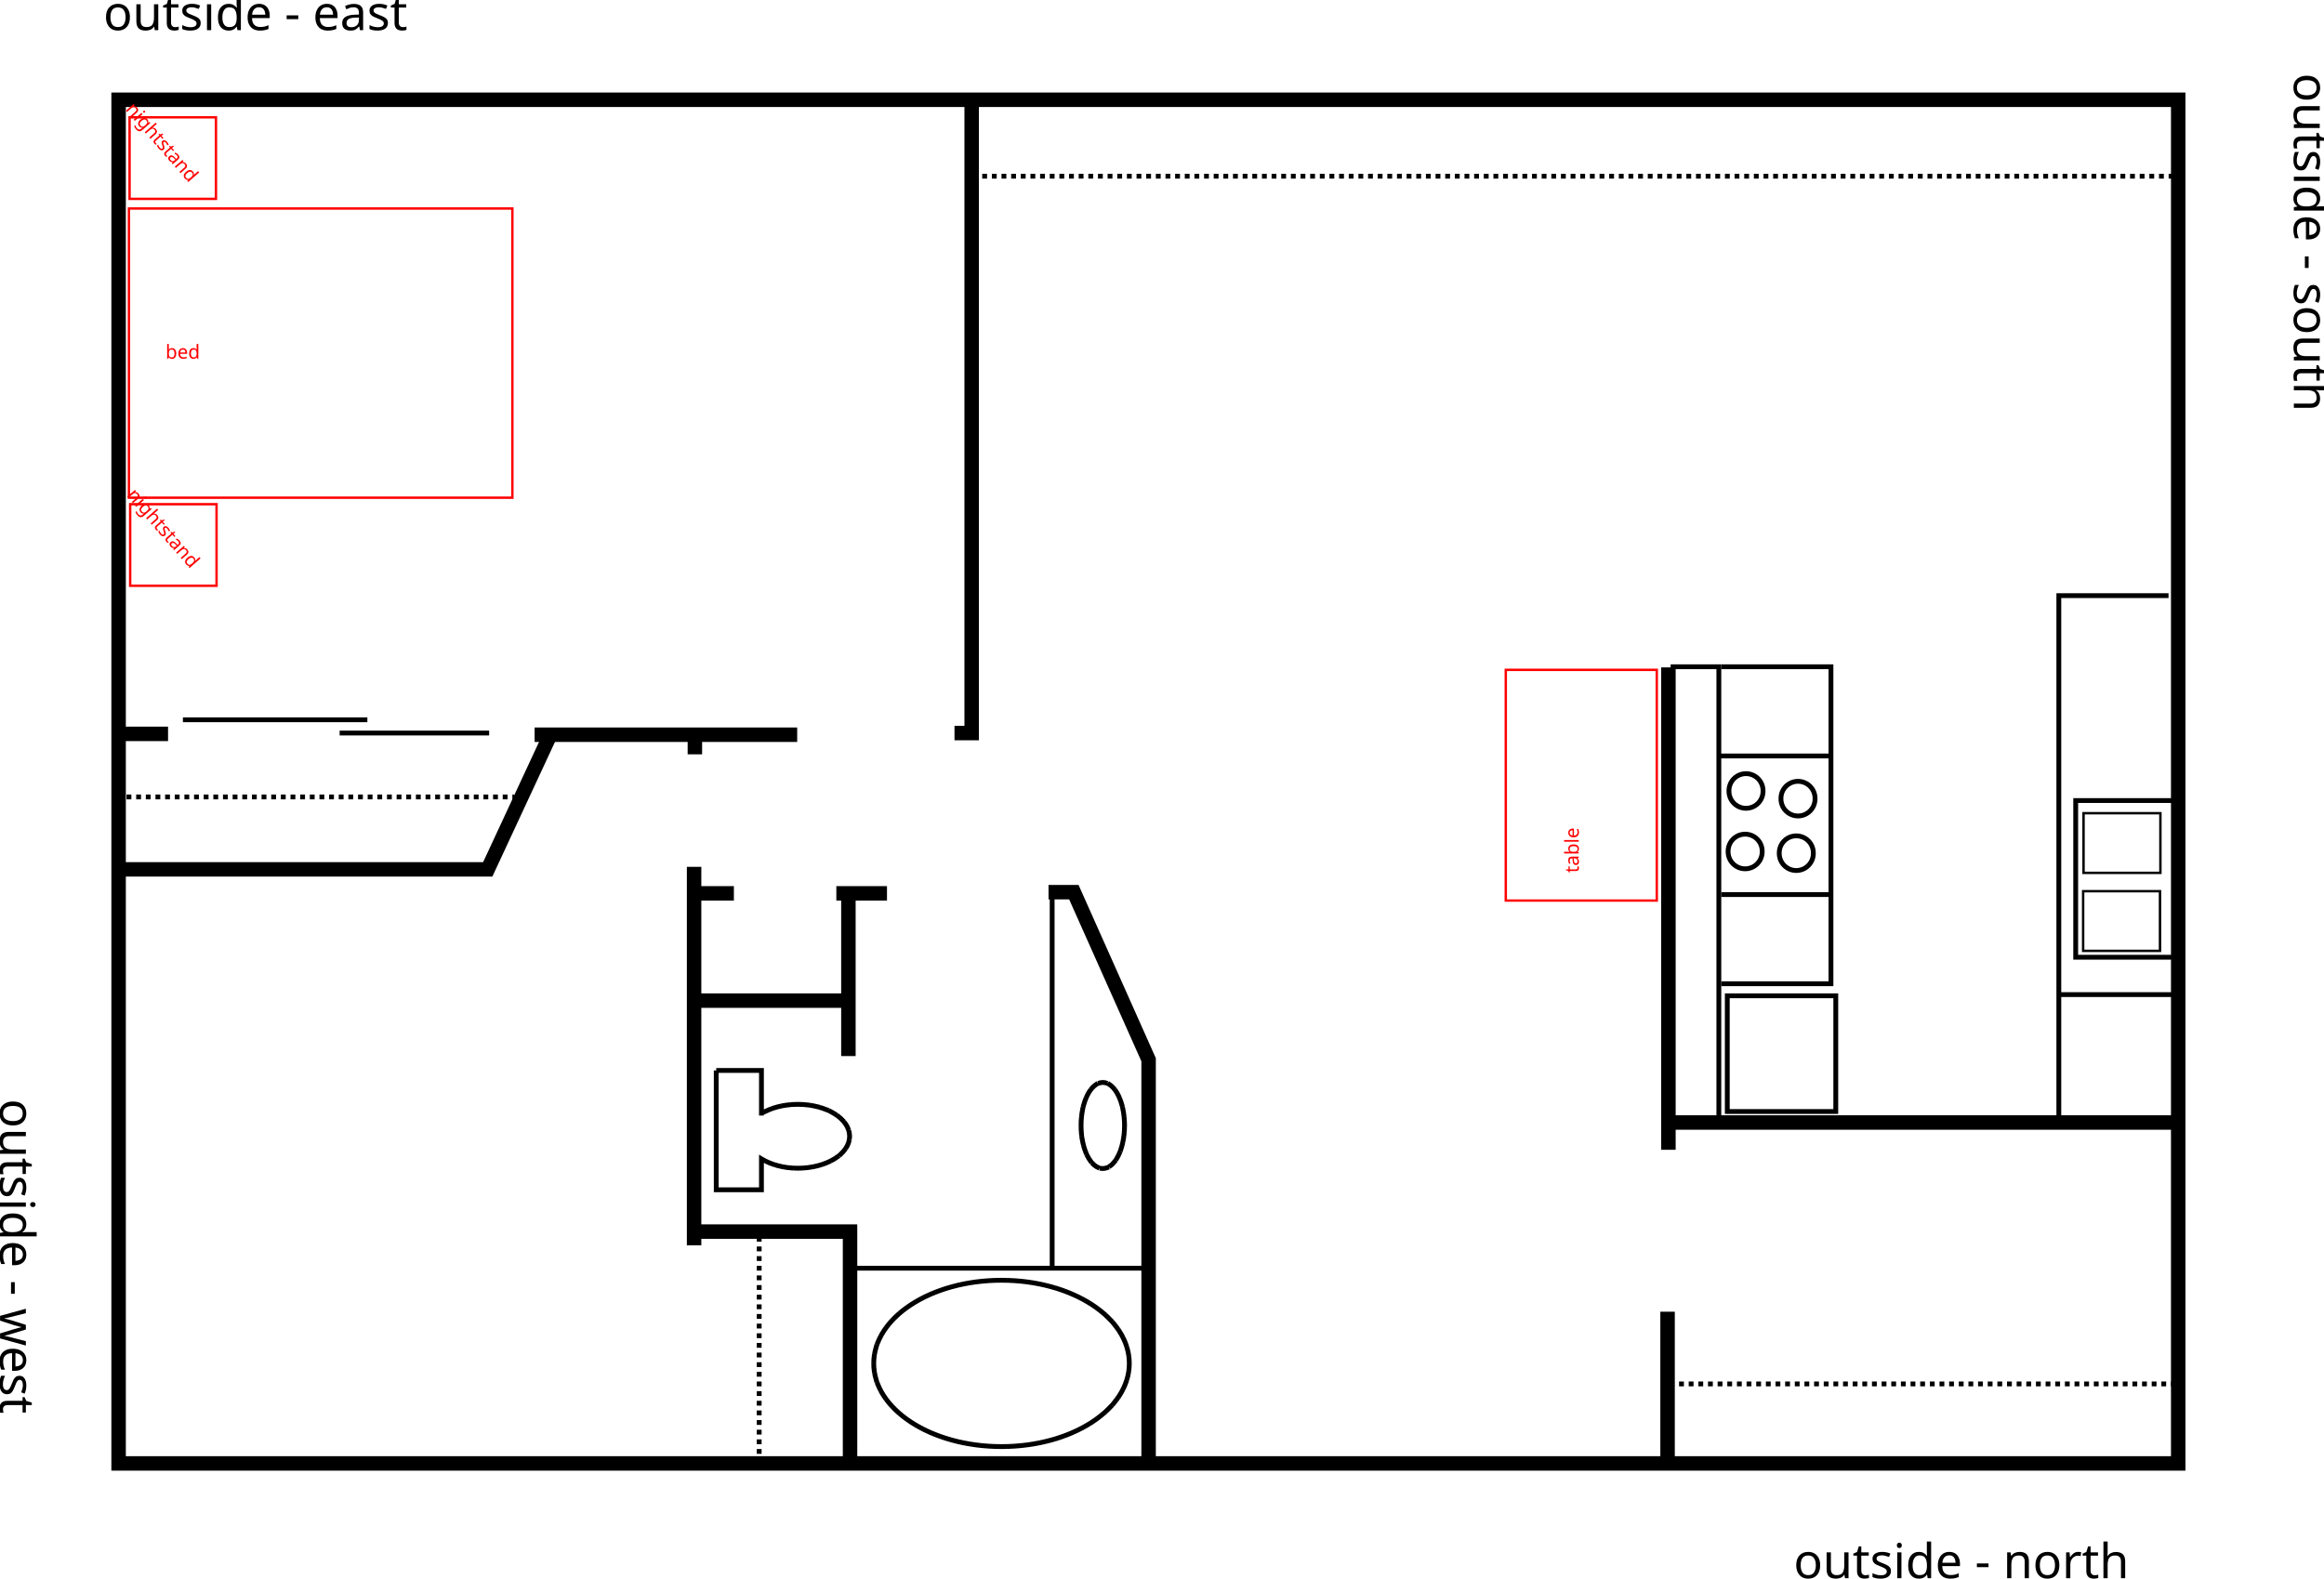
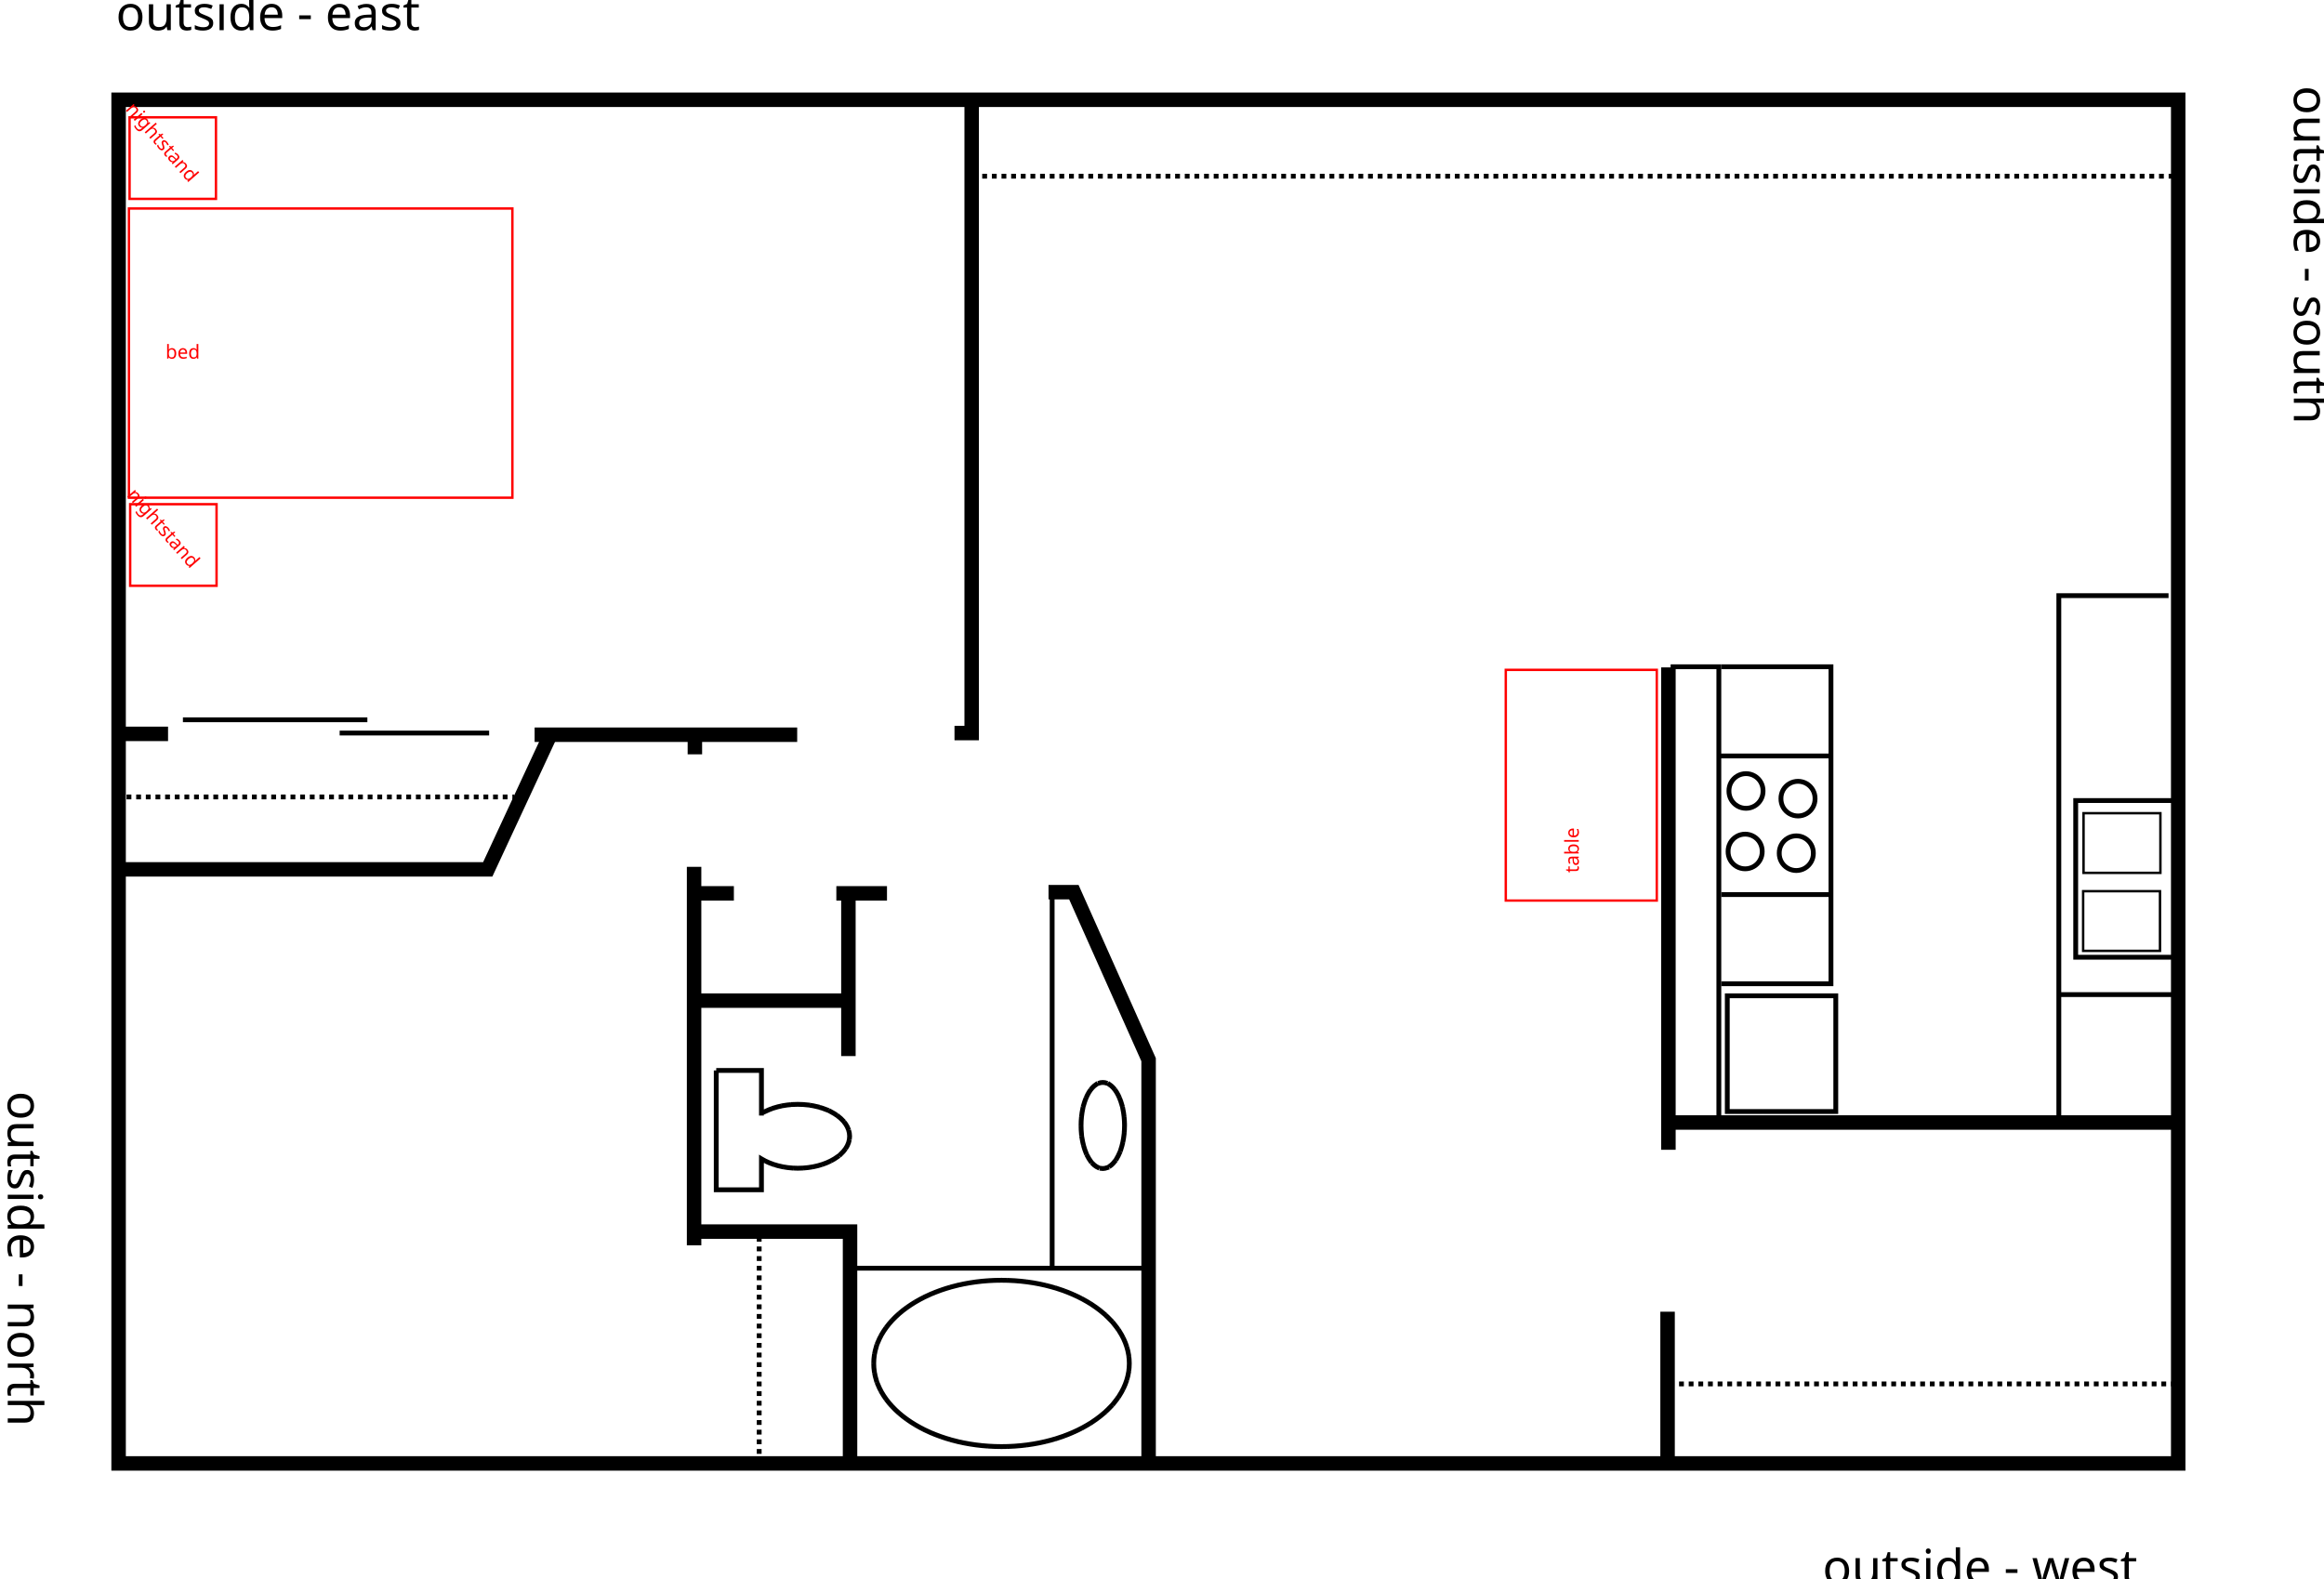
<svg xmlns="http://www.w3.org/2000/svg" width="484.281" height="328.952" id="svg2816" version="1.1">
  <defs id="defs2818">
    </defs>
  <g id="layer1" style="display:inline" transform="translate(23.29284,326.6851)">
    <path style="fill:none;stroke:#000000;stroke-width:1px;stroke-linecap:butt;stroke-linejoin:miter;stroke-opacity:1" d="m 0,537.184 120.208,0" id="path2826" />
  </g>
  <g id="layer2" transform="translate(23.29284,326.6851)" />
  <g id="layer3" transform="translate(23.29284,326.6851)">
-     <g id="g3949">
-       <text id="text2836" y="-320.404" x="39.083" style="font-size:10.049px;font-style:normal;font-variant:normal;font-weight:normal;font-stretch:normal;text-align:center;text-anchor:middle;fill:#000000;fill-opacity:1;stroke:none;display:inline;font-family:monofur;-inkscape-font-specification:monofur" xml:space="preserve">
-         <tspan y="-320.404" x="39.083" id="tspan2838">outside - east</tspan>
-       </text>
-       <path transform="matrix(1.004901,0,0,1.004901,-0.176356,1.77871)" d="m 342.593,-162.801 a 3.536,3.536 0 1 1 -7.071,0 3.536,3.536 0 1 1 7.071,0 z" id="path3832" style="fill:none;stroke:#000000;stroke-width:1;stroke-linecap:square;stroke-linejoin:miter;stroke-miterlimit:4;stroke-opacity:1;stroke-dasharray:none;stroke-dashoffset:0;display:inline" />
-       <path transform="matrix(1.004901,0,0,1.004901,-0.354007,14.39136)" d="m 342.593,-162.801 a 3.536,3.536 0 1 1 -7.071,0 3.536,3.536 0 1 1 7.071,0 z" id="path3832-0" style="fill:none;stroke:#000000;stroke-width:1;stroke-linecap:square;stroke-linejoin:miter;stroke-miterlimit:4;stroke-opacity:1;stroke-dasharray:none;stroke-dashoffset:0;display:inline" />
-       <path transform="matrix(1.004901,0,0,1.004901,10.65986,3.37749)" d="m 342.593,-162.801 a 3.536,3.536 0 1 1 -7.071,0 3.536,3.536 0 1 1 7.071,0 z" id="path3832-9" style="fill:none;stroke:#000000;stroke-width:1;stroke-linecap:square;stroke-linejoin:miter;stroke-miterlimit:4;stroke-opacity:1;stroke-dasharray:none;stroke-dashoffset:0;display:inline" />
-       <path transform="matrix(1.004901,0,0,1.004901,10.30458,14.74665)" d="m 342.593,-162.801 a 3.536,3.536 0 1 1 -7.071,0 3.536,3.536 0 1 1 7.071,0 z" id="path3832-1" style="fill:none;stroke:#000000;stroke-width:1;stroke-linecap:square;stroke-linejoin:miter;stroke-miterlimit:4;stroke-opacity:1;stroke-dasharray:none;stroke-dashoffset:0;display:inline" />
-       <text transform="matrix(0,1,-1,0,0,0)" id="text2836-3" y="-454.708" x="-267.013" style="font-size:10.049px;font-style:normal;font-variant:normal;font-weight:normal;font-stretch:normal;text-align:center;text-anchor:middle;fill:#000000;fill-opacity:1;stroke:none;display:inline;font-family:monofur;-inkscape-font-specification:monofur" xml:space="preserve">
-         <tspan y="-454.708" x="-267.013" id="tspan2838-2">outside - south</tspan>
-       </text>
-       <text transform="matrix(0,1,-1,0,0,0)" id="text2836-31" y="23.293" x="-55.676" style="font-size:10.049px;font-style:normal;font-variant:normal;font-weight:normal;font-stretch:normal;text-align:center;text-anchor:middle;fill:#000000;fill-opacity:1;stroke:none;display:inline;font-family:monofur;-inkscape-font-specification:monofur" xml:space="preserve">
-         <tspan y="23.293" x="-55.676" id="tspan2838-7">outside - west</tspan>
-       </text>
-       <text id="text2836-4" y="2.267" x="394.564" style="font-size:10.049px;font-style:normal;font-variant:normal;font-weight:normal;font-stretch:normal;text-align:center;text-anchor:middle;fill:#000000;fill-opacity:1;stroke:none;display:inline;font-family:monofur;-inkscape-font-specification:monofur" xml:space="preserve">
-         <tspan y="2.267" x="394.564" id="tspan2838-73">outside - north</tspan>
-       </text>
-       <rect y="-305.888" x="1.422" height="284.229" width="429.186" id="rect3734" style="fill:none;stroke:#000000;stroke-width:3.015;stroke-linecap:square;stroke-linejoin:miter;stroke-miterlimit:4;stroke-opacity:1;stroke-dasharray:none" />
-       <path id="path3736" d="m 1.245,-173.722 10.481,0" style="fill:none;stroke:#000000;stroke-width:3.015;stroke-linecap:butt;stroke-linejoin:miter;stroke-miterlimit:4;stroke-opacity:1;stroke-dasharray:none" />
-       <path id="path3738" d="m 2.133,-145.477 76.209,0 12.968,-27.89" style="fill:none;stroke:#000000;stroke-width:3.015;stroke-linecap:butt;stroke-linejoin:miter;stroke-miterlimit:4;stroke-opacity:1;stroke-dasharray:none" />
-       <path id="path3740" d="m 88.112,-173.544 54.714,0" style="fill:none;stroke:#000000;stroke-width:3.015;stroke-linecap:butt;stroke-linejoin:miter;stroke-miterlimit:4;stroke-opacity:1;stroke-dasharray:none" />
-       <path id="path3742" d="m 121.509,-173.544 0,4.086" style="fill:none;stroke:#000000;stroke-width:3.015;stroke-linecap:butt;stroke-linejoin:miter;stroke-miterlimit:4;stroke-opacity:1;stroke-dasharray:none" />
-       <path id="path3744" d="m 121.343,-67.122 0,-78.885" style="fill:none;stroke:#000000;stroke-width:3.015;stroke-linecap:butt;stroke-linejoin:miter;stroke-miterlimit:4;stroke-opacity:1;stroke-dasharray:none" />
-       <path id="path3746" d="m 129.634,-140.48 -8.039,0" style="fill:none;stroke:#000000;stroke-width:3.015;stroke-linecap:butt;stroke-linejoin:miter;stroke-miterlimit:4;stroke-opacity:1;stroke-dasharray:none" />
-       <path id="path3748" d="m 121.594,-118.121 32.157,0" style="fill:none;stroke:#000000;stroke-width:3.015;stroke-linecap:butt;stroke-linejoin:miter;stroke-miterlimit:4;stroke-opacity:1;stroke-dasharray:none" />
-       <path id="path3750" d="m 153.5,-106.564 0,-34.167" style="fill:none;stroke:#000000;stroke-width:3.015;stroke-linecap:butt;stroke-linejoin:miter;stroke-miterlimit:4;stroke-opacity:1;stroke-dasharray:none" />
-       <path id="path3752" d="m 150.988,-140.48 10.551,0" style="fill:none;stroke:#000000;stroke-width:3.015;stroke-linecap:butt;stroke-linejoin:miter;stroke-miterlimit:4;stroke-opacity:1;stroke-dasharray:none" />
-       <path id="path3754" d="m 121.687,-69.979 32.153,0 0,48.674" style="fill:none;stroke:#000000;stroke-width:3.015;stroke-linecap:butt;stroke-linejoin:miter;stroke-miterlimit:4;stroke-opacity:1;stroke-dasharray:none" />
-       <path id="path3756" d="m 216.055,-22.906 0,-82.904 -15.576,-34.92 -5.276,0" style="fill:none;stroke:#000000;stroke-width:3.015;stroke-linecap:butt;stroke-linejoin:miter;stroke-miterlimit:4;stroke-opacity:1;stroke-dasharray:none" />
-       <path id="path3758" d="m 324.2,-22.193 0,-31.088" style="fill:none;stroke:#000000;stroke-width:3.015;stroke-linecap:butt;stroke-linejoin:miter;stroke-miterlimit:4;stroke-opacity:1;stroke-dasharray:none" />
-       <path id="path3760" d="m 324.378,-187.578 0,100.546" style="fill:none;stroke:#000000;stroke-width:3.015;stroke-linecap:butt;stroke-linejoin:miter;stroke-miterlimit:4;stroke-opacity:1;stroke-dasharray:none" />
-       <path id="path3762" d="m 324.775,-92.717 105.479,0" style="fill:none;stroke:#000000;stroke-width:3.015;stroke-linecap:butt;stroke-linejoin:miter;stroke-miterlimit:4;stroke-opacity:1;stroke-dasharray:none" />
-       <path id="path3765" d="m 175.608,-173.893 3.58,0 0,-130.575" style="fill:none;stroke:#000000;stroke-width:3.015;stroke-linecap:butt;stroke-linejoin:miter;stroke-miterlimit:4;stroke-opacity:1;stroke-dasharray:none" />
-       <path id="path3767" d="m 154.568,-62.349 61.801,0" style="fill:none;stroke:#000000;stroke-width:1.005px;stroke-linecap:butt;stroke-linejoin:miter;stroke-opacity:1" />
-       <path id="path3769" d="m 195.957,-62.6 0,-77.377" style="fill:none;stroke:#000000;stroke-width:1.005px;stroke-linecap:butt;stroke-linejoin:miter;stroke-opacity:1" />
-       <path id="path3771" d="m 14.824,-176.656 38.437,0" style="fill:none;stroke:#000000;stroke-width:1.005px;stroke-linecap:butt;stroke-linejoin:miter;stroke-opacity:1" />
-       <path id="path3773" d="m 47.483,-173.893 31.152,0" style="fill:none;stroke:#000000;stroke-width:1.005px;stroke-linecap:butt;stroke-linejoin:miter;stroke-opacity:1" />
-       <path id="path3775" d="m 334.885,-93.249 0,-94.461 -10.049,0" style="fill:none;stroke:#000000;stroke-width:1.005px;stroke-linecap:butt;stroke-linejoin:miter;stroke-opacity:1" />
-       <path id="path3777" d="m 335.387,-187.71 22.862,0 0,66.072 -22.862,0" style="fill:none;stroke:#000000;stroke-width:1.005px;stroke-linecap:butt;stroke-linejoin:miter;stroke-opacity:1" />
-       <path id="path3779" d="m 335.387,-140.228 23.113,0" style="fill:none;stroke:#000000;stroke-width:1.005px;stroke-linecap:butt;stroke-linejoin:miter;stroke-opacity:1" />
-       <path id="path3781" d="m 357.997,-169.119 -22.861,0" style="fill:none;stroke:#000000;stroke-width:1.005px;stroke-linecap:butt;stroke-linejoin:miter;stroke-opacity:1" />
-       <path id="path3783" d="m 428.592,-202.532 -22.861,0 0,109.283" style="fill:none;stroke:#000000;stroke-width:1.005px;stroke-linecap:butt;stroke-linejoin:miter;stroke-opacity:1" />
-       <path id="path3785" d="m 430.099,-119.377 -24.369,0" style="fill:none;stroke:#000000;stroke-width:1.005px;stroke-linecap:butt;stroke-linejoin:miter;stroke-opacity:1" />
-       <path id="path3787" d="m 430.35,-159.824 -21.103,0 0,32.659 21.857,0" style="fill:none;stroke:#000000;stroke-width:1.005px;stroke-linecap:butt;stroke-linejoin:miter;stroke-opacity:1" />
-       <rect y="-157.186" x="410.88" height="12.436" width="16.016" id="rect3789" style="fill:none;stroke:#000000;stroke-width:0.502;stroke-linecap:square;stroke-linejoin:miter;stroke-miterlimit:4;stroke-opacity:1;stroke-dasharray:none" />
-       <rect y="-140.93" x="410.797" height="12.436" width="16.016" id="rect3789-2" style="fill:none;stroke:#000000;stroke-width:0.502;stroke-linecap:square;stroke-linejoin:miter;stroke-miterlimit:4;stroke-opacity:1;stroke-dasharray:none" />
-       <path id="path3813" d="m 1.067,-160.576 82.782,0" style="fill:none;stroke:#000000;stroke-width:1.005;stroke-linecap:butt;stroke-linejoin:miter;stroke-miterlimit:4;stroke-opacity:1;stroke-dasharray:1.005, 1.005;stroke-dashoffset:0" />
-       <path id="path3815" d="m 179.376,-289.959 251.728,0" style="fill:none;stroke:#000000;stroke-width:1.005;stroke-linecap:butt;stroke-linejoin:miter;stroke-miterlimit:4;stroke-opacity:1;stroke-dasharray:1.005, 1.005;stroke-dashoffset:0" />
-       <path id="path3817" d="m 324.584,-38.231 106.017,0" style="fill:none;stroke:#000000;stroke-width:1.005;stroke-linecap:butt;stroke-linejoin:miter;stroke-miterlimit:4;stroke-opacity:1;stroke-dasharray:1.005, 1.005;stroke-dashoffset:0" />
-       <rect y="-119.126" x="336.643" height="24.118" width="22.61" id="rect3819" style="fill:none;stroke:#000000;stroke-width:1.005;stroke-linecap:square;stroke-linejoin:miter;stroke-miterlimit:4;stroke-opacity:1;stroke-dasharray:1.005, 1.005;stroke-dashoffset:0" />
-       <path id="path3821" d="m 125.959,-103.568 0,24.871 9.421,0 0,-6.438 c 1.95,1.184 4.615,1.947 7.568,1.947 5.966,0 10.803,-2.981 10.803,-6.657 0,-3.677 -4.837,-6.657 -10.803,-6.657 -2.953,0 -5.618,0.732 -7.568,1.916 l 0,-8.981 -9.421,0 z" style="fill:none;stroke:#000000;stroke-width:1.005;stroke-linecap:square;stroke-linejoin:miter;stroke-miterlimit:4;stroke-opacity:1;stroke-dasharray:1.005, 1.005;stroke-dashoffset:0" />
-       <path transform="matrix(1.004901,0,0,1.004901,-0.1763562,2.133995)" d="m 210.187,-93.77 a 4.508,8.927 0 1 1 -9.016,0 4.508,8.927 0 1 1 9.016,0 z" id="path3826" style="fill:none;stroke:#000000;stroke-width:1;stroke-linecap:square;stroke-linejoin:miter;stroke-miterlimit:4;stroke-opacity:1;stroke-dasharray:1, 1;stroke-dashoffset:0" />
-       <path transform="matrix(1.004901,0,0,1.004901,1.508638,2.103516)" d="m 209.5,-44.388 a 26.5,17.25 0 1 1 -53,0 26.5,17.25 0 1 1 53,0 z" id="path3828" style="fill:none;stroke:#000000;stroke-width:1;stroke-linecap:square;stroke-linejoin:miter;stroke-miterlimit:4;stroke-opacity:1;stroke-dasharray:1, 1;stroke-dashoffset:0" />
-       <path id="path3830" d="m 134.909,-68.88 0,46.477" style="fill:none;stroke:#000000;stroke-width:1.005;stroke-linecap:butt;stroke-linejoin:miter;stroke-miterlimit:4;stroke-opacity:1;stroke-dasharray:1.005, 1.005;stroke-dashoffset:0" />
-     </g>
+     <text xml:space="preserve" style="font-size:10.049px;font-style:normal;font-variant:normal;font-weight:normal;font-stretch:normal;text-align:center;text-anchor:middle;fill:#000000;fill-opacity:1;stroke:none;display:inline;font-family:monofur;-inkscape-font-specification:monofur" x="39.083" y="-320.404" id="text2836">
+       <tspan id="tspan2838" x="39.083" y="-320.404">outside - east</tspan>
+     </text>
+     <path style="fill:none;stroke:#000000;stroke-width:1;stroke-linecap:square;stroke-linejoin:miter;stroke-miterlimit:4;stroke-opacity:1;stroke-dasharray:none;stroke-dashoffset:0;display:inline" id="path3832" d="m 342.593,-162.801 a 3.536,3.536 0 1 1 -7.071,0 3.536,3.536 0 1 1 7.071,0 z" transform="matrix(1.004901,0,0,1.004901,-0.176356,1.77871)" />
+     <path style="fill:none;stroke:#000000;stroke-width:1;stroke-linecap:square;stroke-linejoin:miter;stroke-miterlimit:4;stroke-opacity:1;stroke-dasharray:none;stroke-dashoffset:0;display:inline" id="path3832-0" d="m 342.593,-162.801 a 3.536,3.536 0 1 1 -7.071,0 3.536,3.536 0 1 1 7.071,0 z" transform="matrix(1.004901,0,0,1.004901,-0.354007,14.39136)" />
+     <path style="fill:none;stroke:#000000;stroke-width:1;stroke-linecap:square;stroke-linejoin:miter;stroke-miterlimit:4;stroke-opacity:1;stroke-dasharray:none;stroke-dashoffset:0;display:inline" id="path3832-9" d="m 342.593,-162.801 a 3.536,3.536 0 1 1 -7.071,0 3.536,3.536 0 1 1 7.071,0 z" transform="matrix(1.004901,0,0,1.004901,10.65986,3.37749)" />
+     <path style="fill:none;stroke:#000000;stroke-width:1;stroke-linecap:square;stroke-linejoin:miter;stroke-miterlimit:4;stroke-opacity:1;stroke-dasharray:none;stroke-dashoffset:0;display:inline" id="path3832-1" d="m 342.593,-162.801 a 3.536,3.536 0 1 1 -7.071,0 3.536,3.536 0 1 1 7.071,0 z" transform="matrix(1.004901,0,0,1.004901,10.30458,14.74665)" />
+     <text xml:space="preserve" style="font-size:10.049px;font-style:normal;font-variant:normal;font-weight:normal;font-stretch:normal;text-align:center;text-anchor:middle;fill:#000000;fill-opacity:1;stroke:none;display:inline;font-family:monofur;-inkscape-font-specification:monofur" x="-267.013" y="-454.708" id="text2836-3" transform="matrix(0,1,-1,0,0,0)">
+       <tspan id="tspan2838-2" x="-267.013" y="-454.708">outside - south</tspan>
+     </text>
+     <text xml:space="preserve" style="font-size:10.049px;font-style:normal;font-variant:normal;font-weight:normal;font-stretch:normal;text-align:center;text-anchor:middle;fill:#000000;fill-opacity:1;stroke:none;display:inline;font-family:monofur;-inkscape-font-specification:monofur" x="395.845" y="3.466" id="text2836-31">
+       <tspan id="tspan2838-7" x="395.845" y="3.466">outside - west</tspan>
+     </text>
+     <text xml:space="preserve" style="font-size:10.049px;font-style:normal;font-variant:normal;font-weight:normal;font-stretch:normal;text-align:center;text-anchor:middle;fill:#000000;fill-opacity:1;stroke:none;display:inline;font-family:monofur;-inkscape-font-specification:monofur" x="-57.769" y="21.681" id="text2836-4" transform="matrix(0,1,-1,0,0,0)">
+       <tspan id="tspan2838-73" x="-57.769" y="21.681">outside - north</tspan>
+     </text>
+     <rect style="fill:none;stroke:#000000;stroke-width:3.015;stroke-linecap:square;stroke-linejoin:miter;stroke-miterlimit:4;stroke-opacity:1;stroke-dasharray:none" id="rect3734" width="429.186" height="284.229" x="1.422" y="-305.888" />
+     <path style="fill:none;stroke:#000000;stroke-width:3.015;stroke-linecap:butt;stroke-linejoin:miter;stroke-miterlimit:4;stroke-opacity:1;stroke-dasharray:none" d="m 1.245,-173.722 10.481,0" id="path3736" />
+     <path style="fill:none;stroke:#000000;stroke-width:3.015;stroke-linecap:butt;stroke-linejoin:miter;stroke-miterlimit:4;stroke-opacity:1;stroke-dasharray:none" d="m 2.133,-145.477 76.209,0 12.968,-27.89" id="path3738" />
+     <path style="fill:none;stroke:#000000;stroke-width:3.015;stroke-linecap:butt;stroke-linejoin:miter;stroke-miterlimit:4;stroke-opacity:1;stroke-dasharray:none" d="m 88.112,-173.544 54.714,0" id="path3740" />
+     <path style="fill:none;stroke:#000000;stroke-width:3.015;stroke-linecap:butt;stroke-linejoin:miter;stroke-miterlimit:4;stroke-opacity:1;stroke-dasharray:none" d="m 121.509,-173.544 0,4.086" id="path3742" />
+     <path style="fill:none;stroke:#000000;stroke-width:3.015;stroke-linecap:butt;stroke-linejoin:miter;stroke-miterlimit:4;stroke-opacity:1;stroke-dasharray:none" d="m 121.343,-67.122 0,-78.885" id="path3744" />
+     <path style="fill:none;stroke:#000000;stroke-width:3.015;stroke-linecap:butt;stroke-linejoin:miter;stroke-miterlimit:4;stroke-opacity:1;stroke-dasharray:none" d="m 129.634,-140.48 -8.039,0" id="path3746" />
+     <path style="fill:none;stroke:#000000;stroke-width:3.015;stroke-linecap:butt;stroke-linejoin:miter;stroke-miterlimit:4;stroke-opacity:1;stroke-dasharray:none" d="m 121.594,-118.121 32.157,0" id="path3748" />
+     <path style="fill:none;stroke:#000000;stroke-width:3.015;stroke-linecap:butt;stroke-linejoin:miter;stroke-miterlimit:4;stroke-opacity:1;stroke-dasharray:none" d="m 153.5,-106.564 0,-34.167" id="path3750" />
+     <path style="fill:none;stroke:#000000;stroke-width:3.015;stroke-linecap:butt;stroke-linejoin:miter;stroke-miterlimit:4;stroke-opacity:1;stroke-dasharray:none" d="m 150.988,-140.48 10.551,0" id="path3752" />
+     <path style="fill:none;stroke:#000000;stroke-width:3.015;stroke-linecap:butt;stroke-linejoin:miter;stroke-miterlimit:4;stroke-opacity:1;stroke-dasharray:none" d="m 121.687,-69.979 32.153,0 0,48.674" id="path3754" />
+     <path style="fill:none;stroke:#000000;stroke-width:3.015;stroke-linecap:butt;stroke-linejoin:miter;stroke-miterlimit:4;stroke-opacity:1;stroke-dasharray:none" d="m 216.055,-22.906 0,-82.904 -15.576,-34.92 -5.276,0" id="path3756" />
+     <path style="fill:none;stroke:#000000;stroke-width:3.015;stroke-linecap:butt;stroke-linejoin:miter;stroke-miterlimit:4;stroke-opacity:1;stroke-dasharray:none" d="m 324.2,-22.193 0,-31.088" id="path3758" />
+     <path style="fill:none;stroke:#000000;stroke-width:3.015;stroke-linecap:butt;stroke-linejoin:miter;stroke-miterlimit:4;stroke-opacity:1;stroke-dasharray:none" d="m 324.378,-187.578 0,100.546" id="path3760" />
+     <path style="fill:none;stroke:#000000;stroke-width:3.015;stroke-linecap:butt;stroke-linejoin:miter;stroke-miterlimit:4;stroke-opacity:1;stroke-dasharray:none" d="m 324.775,-92.717 105.479,0" id="path3762" />
+     <path style="fill:none;stroke:#000000;stroke-width:3.015;stroke-linecap:butt;stroke-linejoin:miter;stroke-miterlimit:4;stroke-opacity:1;stroke-dasharray:none" d="m 175.608,-173.893 3.58,0 0,-130.575" id="path3765" />
+     <path style="fill:none;stroke:#000000;stroke-width:1.005px;stroke-linecap:butt;stroke-linejoin:miter;stroke-opacity:1" d="m 154.568,-62.349 61.801,0" id="path3767" />
+     <path style="fill:none;stroke:#000000;stroke-width:1.005px;stroke-linecap:butt;stroke-linejoin:miter;stroke-opacity:1" d="m 195.957,-62.6 0,-77.377" id="path3769" />
+     <path style="fill:none;stroke:#000000;stroke-width:1.005px;stroke-linecap:butt;stroke-linejoin:miter;stroke-opacity:1" d="m 14.824,-176.656 38.437,0" id="path3771" />
+     <path style="fill:none;stroke:#000000;stroke-width:1.005px;stroke-linecap:butt;stroke-linejoin:miter;stroke-opacity:1" d="m 47.483,-173.893 31.152,0" id="path3773" />
+     <path style="fill:none;stroke:#000000;stroke-width:1.005px;stroke-linecap:butt;stroke-linejoin:miter;stroke-opacity:1" d="m 334.885,-93.249 0,-94.461 -10.049,0" id="path3775" />
+     <path style="fill:none;stroke:#000000;stroke-width:1.005px;stroke-linecap:butt;stroke-linejoin:miter;stroke-opacity:1" d="m 335.387,-187.71 22.862,0 0,66.072 -22.862,0" id="path3777" />
+     <path style="fill:none;stroke:#000000;stroke-width:1.005px;stroke-linecap:butt;stroke-linejoin:miter;stroke-opacity:1" d="m 335.387,-140.228 23.113,0" id="path3779" />
+     <path style="fill:none;stroke:#000000;stroke-width:1.005px;stroke-linecap:butt;stroke-linejoin:miter;stroke-opacity:1" d="m 357.997,-169.119 -22.861,0" id="path3781" />
+     <path style="fill:none;stroke:#000000;stroke-width:1.005px;stroke-linecap:butt;stroke-linejoin:miter;stroke-opacity:1" d="m 428.592,-202.532 -22.861,0 0,109.283" id="path3783" />
+     <path style="fill:none;stroke:#000000;stroke-width:1.005px;stroke-linecap:butt;stroke-linejoin:miter;stroke-opacity:1" d="m 430.099,-119.377 -24.369,0" id="path3785" />
+     <path style="fill:none;stroke:#000000;stroke-width:1.005px;stroke-linecap:butt;stroke-linejoin:miter;stroke-opacity:1" d="m 430.35,-159.824 -21.103,0 0,32.659 21.857,0" id="path3787" />
+     <rect style="fill:none;stroke:#000000;stroke-width:0.502;stroke-linecap:square;stroke-linejoin:miter;stroke-miterlimit:4;stroke-opacity:1;stroke-dasharray:none" id="rect3789" width="16.016" height="12.436" x="410.88" y="-157.186" />
+     <rect style="fill:none;stroke:#000000;stroke-width:0.502;stroke-linecap:square;stroke-linejoin:miter;stroke-miterlimit:4;stroke-opacity:1;stroke-dasharray:none" id="rect3789-2" width="16.016" height="12.436" x="410.797" y="-140.93" />
+     <path style="fill:none;stroke:#000000;stroke-width:1.005;stroke-linecap:butt;stroke-linejoin:miter;stroke-miterlimit:4;stroke-opacity:1;stroke-dasharray:1.005, 1.005;stroke-dashoffset:0" d="m 1.067,-160.576 82.782,0" id="path3813" />
+     <path style="fill:none;stroke:#000000;stroke-width:1.005;stroke-linecap:butt;stroke-linejoin:miter;stroke-miterlimit:4;stroke-opacity:1;stroke-dasharray:1.005, 1.005;stroke-dashoffset:0" d="m 179.376,-289.959 251.728,0" id="path3815" />
+     <path style="fill:none;stroke:#000000;stroke-width:1.005;stroke-linecap:butt;stroke-linejoin:miter;stroke-miterlimit:4;stroke-opacity:1;stroke-dasharray:1.005, 1.005;stroke-dashoffset:0" d="m 324.584,-38.231 106.017,0" id="path3817" />
+     <rect style="fill:none;stroke:#000000;stroke-width:1.005;stroke-linecap:square;stroke-linejoin:miter;stroke-miterlimit:4;stroke-opacity:1;stroke-dasharray:1.005, 1.005;stroke-dashoffset:0" id="rect3819" width="22.61" height="24.118" x="336.643" y="-119.126" />
+     <path style="fill:none;stroke:#000000;stroke-width:1.005;stroke-linecap:square;stroke-linejoin:miter;stroke-miterlimit:4;stroke-opacity:1;stroke-dasharray:1.005, 1.005;stroke-dashoffset:0" d="m 125.959,-103.568 0,24.871 9.421,0 0,-6.438 c 1.95,1.184 4.615,1.947 7.568,1.947 5.966,0 10.803,-2.981 10.803,-6.657 0,-3.677 -4.837,-6.657 -10.803,-6.657 -2.953,0 -5.618,0.732 -7.568,1.916 l 0,-8.981 -9.421,0 z" id="path3821" />
+     <path style="fill:none;stroke:#000000;stroke-width:1;stroke-linecap:square;stroke-linejoin:miter;stroke-miterlimit:4;stroke-opacity:1;stroke-dasharray:1, 1;stroke-dashoffset:0" id="path3826" d="m 210.187,-93.77 a 4.508,8.927 0 1 1 -9.016,0 4.508,8.927 0 1 1 9.016,0 z" transform="matrix(1.004901,0,0,1.004901,-0.1763562,2.133995)" />
+     <path style="fill:none;stroke:#000000;stroke-width:1;stroke-linecap:square;stroke-linejoin:miter;stroke-miterlimit:4;stroke-opacity:1;stroke-dasharray:1, 1;stroke-dashoffset:0" id="path3828" d="m 209.5,-44.388 a 26.5,17.25 0 1 1 -53,0 26.5,17.25 0 1 1 53,0 z" transform="matrix(1.004901,0,0,1.004901,1.508638,2.103516)" />
+     <path style="fill:none;stroke:#000000;stroke-width:1.005;stroke-linecap:butt;stroke-linejoin:miter;stroke-miterlimit:4;stroke-opacity:1;stroke-dasharray:1.005, 1.005;stroke-dashoffset:0" d="m 134.909,-68.88 0,46.477" id="path3830" />
  </g>
  <g id="layer4">
    <g id="g4072" transform="translate(0,-20.85965)">
      <rect y="125.952" x="27.125" height="17" width="18" id="rect4005" style="fill:none;stroke:#ff0000;stroke-width:0.5;stroke-linecap:square;stroke-linejoin:miter;stroke-miterlimit:4;stroke-opacity:1;stroke-dasharray:none;stroke-dashoffset:0" />
      <text transform="matrix(0.6577708,0.7532182,-0.7532182,0.6577708,0,0)" id="text4038" y="61.838" x="124.634" style="font-size:4px;font-style:normal;font-variant:normal;font-weight:normal;font-stretch:normal;text-align:center;text-anchor:middle;fill:#ff0000;fill-opacity:1;stroke:none;font-family:monofur;-inkscape-font-specification:monofur" xml:space="preserve">
        <tspan y="61.838" x="124.634" id="tspan4040">nightstand</tspan>
      </text>
    </g>
    <g id="g4067">
      <rect y="24.452" x="27" height="17" width="18" id="rect4005-4" style="fill:none;stroke:#ff0000;stroke-width:0.5;stroke-linecap:square;stroke-linejoin:miter;stroke-miterlimit:4;stroke-opacity:1;stroke-dasharray:none;stroke-dashoffset:0" />
      <text transform="matrix(0.6577708,0.7532182,-0.7532182,0.6577708,0,0)" id="text4038-7" y="-4.583" x="48.146" style="font-size:4px;font-style:normal;font-variant:normal;font-weight:normal;font-stretch:normal;text-align:center;text-anchor:middle;fill:#ff0000;fill-opacity:1;stroke:none;font-family:monofur;-inkscape-font-specification:monofur" xml:space="preserve">
        <tspan y="-4.583" x="48.146" id="tspan4040-1">nightstand</tspan>
      </text>
    </g>
    <g id="g4083" transform="matrix(0,-1,1,0,192.716,450.3976)">
      <rect y="121.063" x="262.69" height="31.466" width="48.083" id="rect4077" style="fill:none;stroke:#ff0000;stroke-width:0.5;stroke-linecap:square;stroke-linejoin:miter;stroke-miterlimit:4;stroke-opacity:1;stroke-dasharray:none;stroke-dashoffset:0" />
      <text id="text4079" y="136.265" x="276.832" style="font-size:4px;font-style:normal;font-variant:normal;font-weight:normal;font-stretch:normal;text-align:center;text-anchor:middle;fill:#ff0000;fill-opacity:1;stroke:none;font-family:monofur;-inkscape-font-specification:monofur" xml:space="preserve">
        <tspan y="136.265" x="276.832" id="tspan4081">table</tspan>
      </text>
    </g>
    <g id="g4117" transform="translate(-76.72109,-52.3259)">
      <rect y="95.784" x="103.591" height="60.281" width="79.903" id="rect4111" style="fill:none;stroke:#ff0000;stroke-width:0.5;stroke-linecap:square;stroke-linejoin:miter;stroke-miterlimit:4;stroke-opacity:1;stroke-dasharray:none;stroke-dashoffset:0" />
      <text id="text4113" y="127.073" x="118.44" style="font-size:4px;font-style:normal;font-variant:normal;font-weight:normal;font-stretch:normal;text-align:center;text-anchor:middle;fill:#ff0000;fill-opacity:1;stroke:none;font-family:monofur;-inkscape-font-specification:monofur" xml:space="preserve">
        <tspan y="127.073" x="118.44" id="tspan4115">bed</tspan>
      </text>
    </g>
  </g>
</svg>
